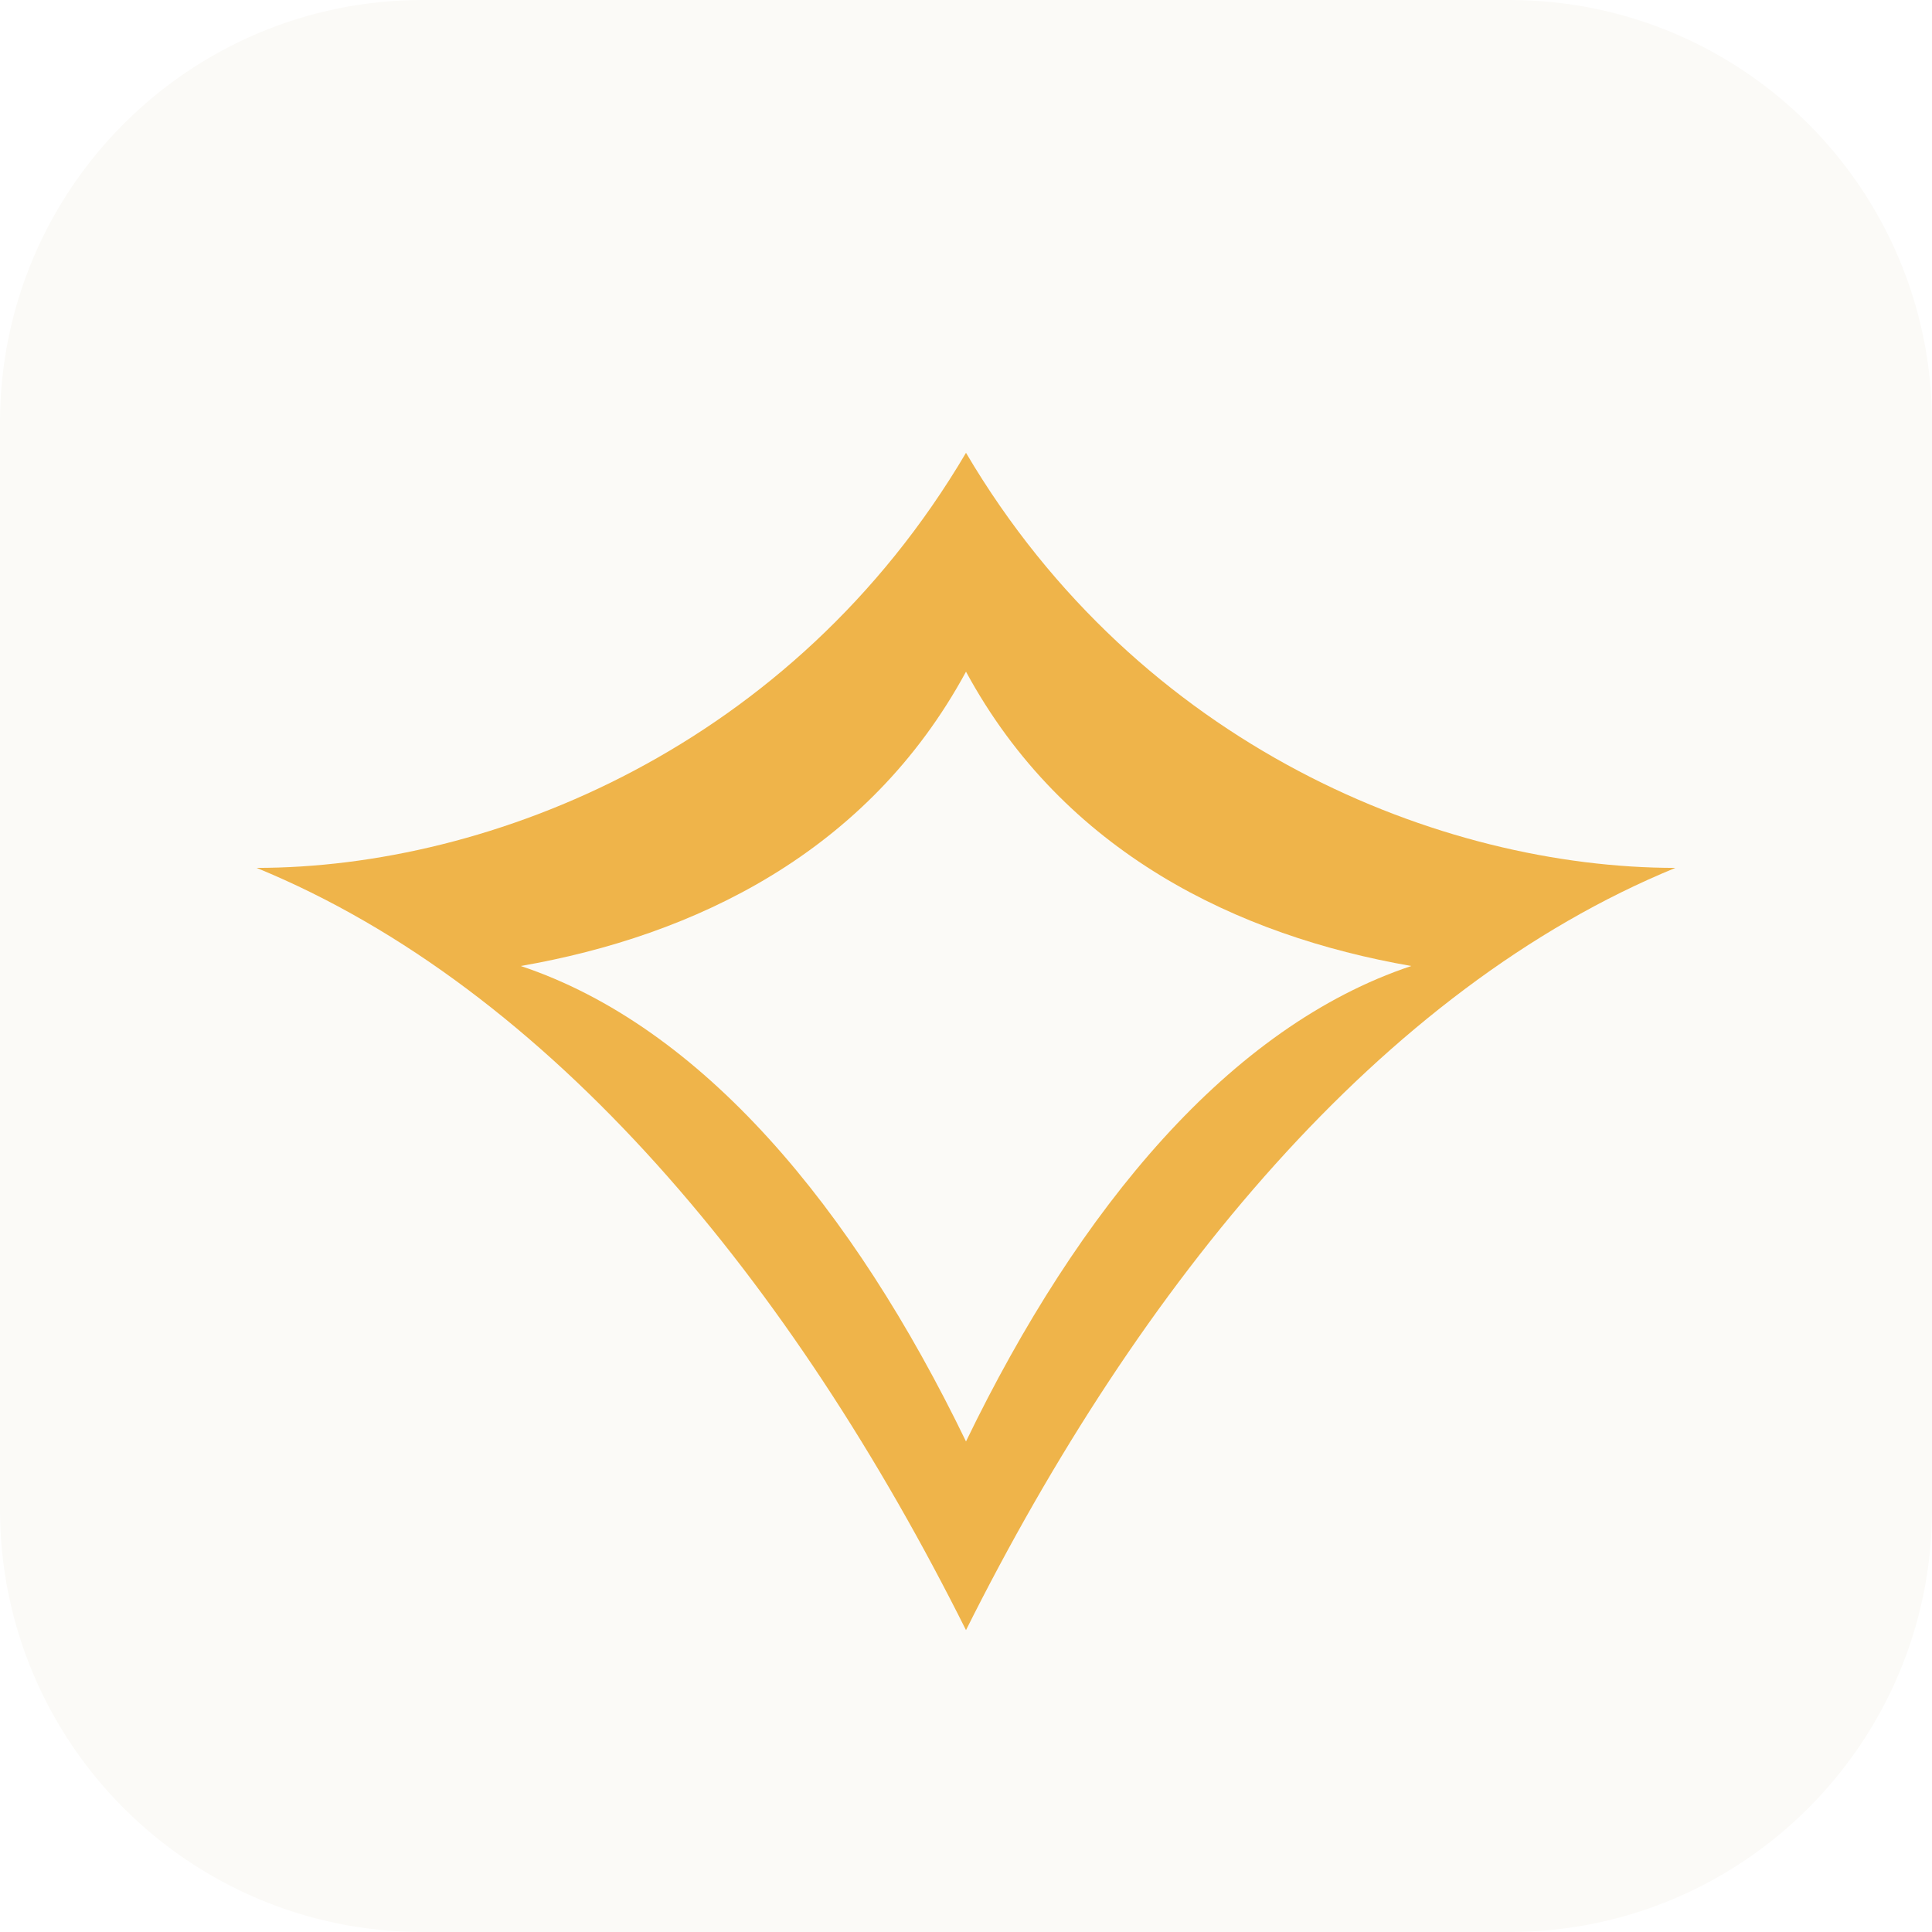
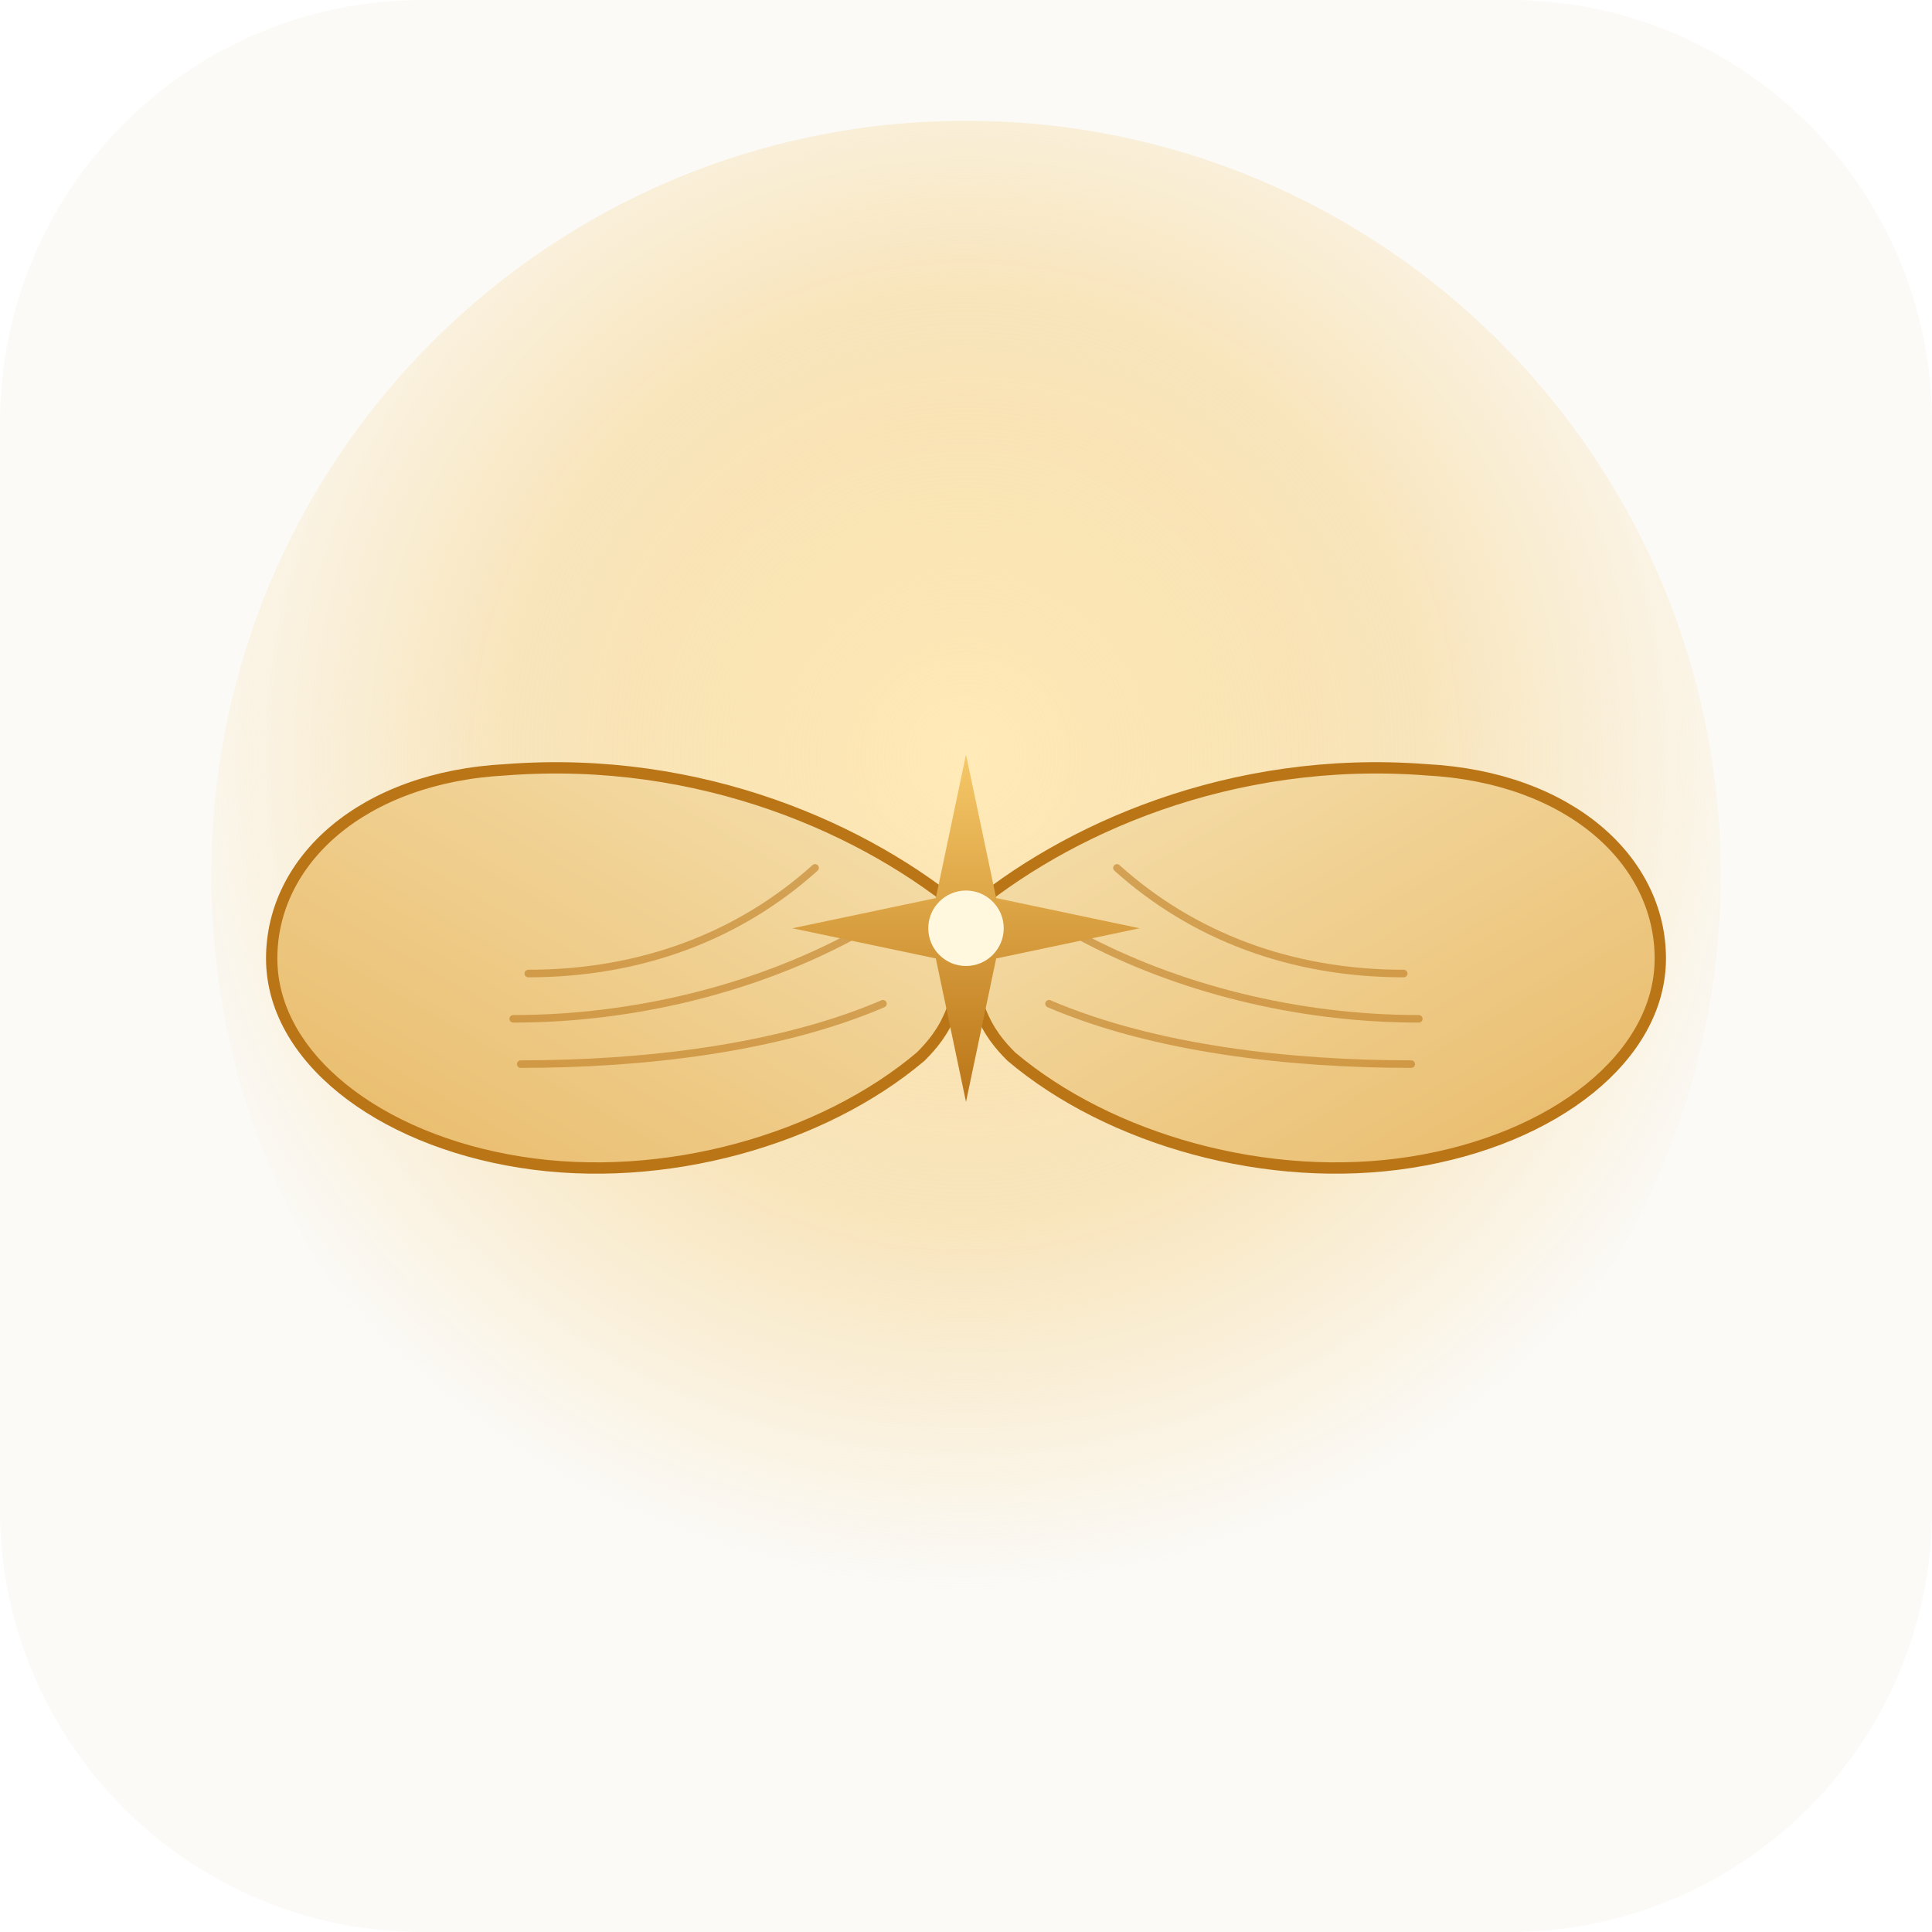
<svg xmlns="http://www.w3.org/2000/svg" width="512" height="512" viewBox="0 0 512 512">
+   <defs>
+     <radialGradient id="halo" cx="50%" cy="42%" r="56%">
+       <stop offset="0%" stop-color="#FFEAB8" stop-opacity="1" />
+       <stop offset="55%" stop-color="#F6D38A" stop-opacity=".55" />
+       <stop offset="100%" stop-color="#F6D38A" stop-opacity="0" />
+     </radialGradient>
+     <linearGradient id="ouro" x1="0" y1="0" x2="0" y2="1">
+       <stop offset="0%" stop-color="#F6C868" />
+       <stop offset="100%" stop-color="#BA7517" />
+     </linearGradient>
+     <linearGradient id="asa" x1="0" y1="0" x2="1" y2="1">
+       <stop offset="0%" stop-color="#F6E1B0" />
+       <stop offset="100%" stop-color="#E8B967" />
+     </linearGradient>
+   </defs>
  <rect width="512" height="512" rx="112" fill="#FBFAF7" />
-   <path d="M256 120c-46 78-126 110-188 110 78 32 142 110 188 202 46-92 110-170 188-202-62 0-142-32-188-110z" fill="#EFB44A" />
-   <path d="M256 178c-26 48-72 70-118 78 48 16 88 64 118 126 30-62 70-110 118-126-46-8-92-30-118-78z" fill="#FBFAF7" />
+   <circle cx="256" cy="232" r="200" fill="url(#halo)" />
+   <g transform="translate(256,250)">
+     <g transform="scale(-1,1)">
+       <path d="M0,-8 C 26,-30 70,-50 122,-46 C 160,-44 184,-22 184,4                C 184,30 156,52 118,58 C 80,64 38,52 12,30 C 6,24 0,16 0,-8 Z" fill="url(#asa)" stroke="#BA7517" stroke-width="3" />
+       <path d="M40,-20 C 60,-2 86,8 116,8" fill="none" stroke="#BA7517" stroke-width="2" stroke-linecap="round" opacity=".55" />
+       <path d="M30,-2 C 56,12 88,20 120,20" fill="none" stroke="#BA7517" stroke-width="2" stroke-linecap="round" opacity=".55" />
+       <path d="M22,16 C 50,28 86,32 118,32" fill="none" stroke="#BA7517" stroke-width="2" stroke-linecap="round" opacity=".55" />
+     </g>
+     <g>
+       <path d="M0,-8 C 26,-30 70,-50 122,-46 C 160,-44 184,-22 184,4                C 184,30 156,52 118,58 C 80,64 38,52 12,30 C 6,24 0,16 0,-8 Z" fill="url(#asa)" stroke="#BA7517" stroke-width="3" />
+       <path d="M40,-20 C 60,-2 86,8 116,8" fill="none" stroke="#BA7517" stroke-width="2" stroke-linecap="round" opacity=".55" />
+       <path d="M30,-2 C 56,12 88,20 120,20" fill="none" stroke="#BA7517" stroke-width="2" stroke-linecap="round" opacity=".55" />
+       <path d="M22,16 C 50,28 86,32 118,32" fill="none" stroke="#BA7517" stroke-width="2" stroke-linecap="round" opacity=".55" />
+     </g>
+   </g>
+   <g transform="translate(256,246)">
+     <path d="M0,-46 L8,-8 L46,0 L8,8 L0,46 L-8,8 L-46,0 L-8,-8 Z" fill="url(#ouro)" />
+     <circle cx="0" cy="0" r="10" fill="#FFF7DE" />
+   </g>
</svg>
